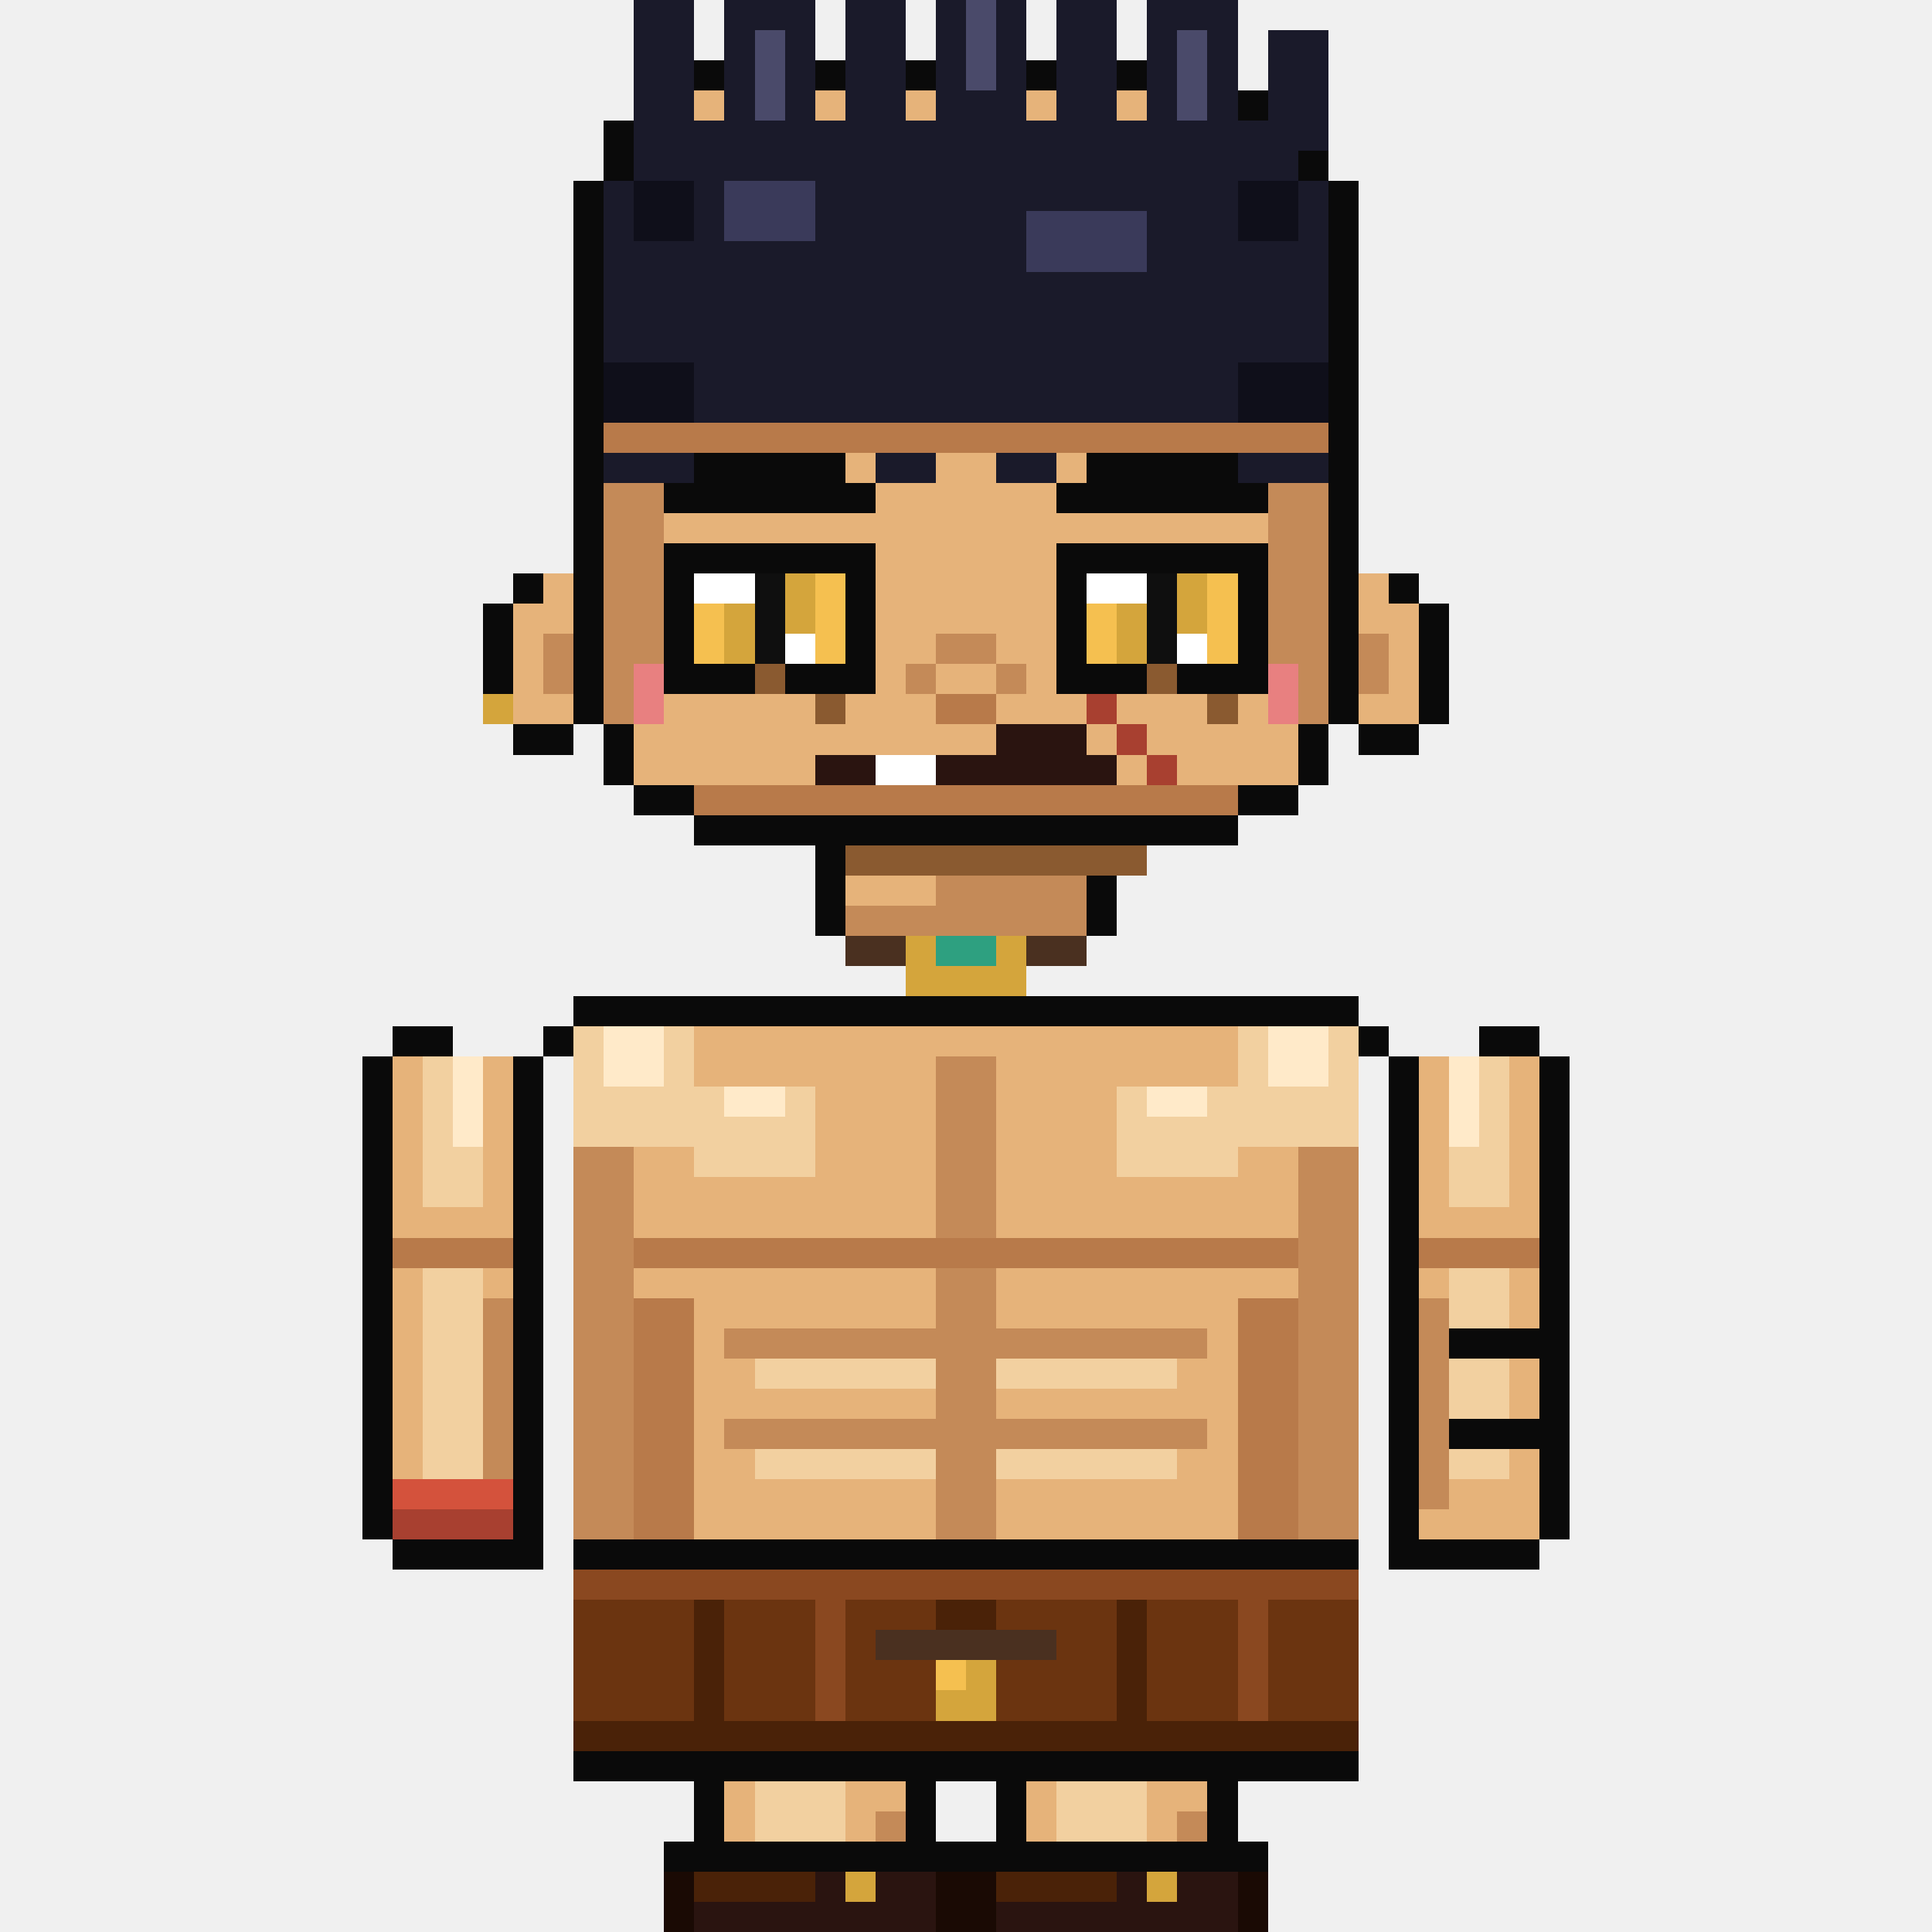
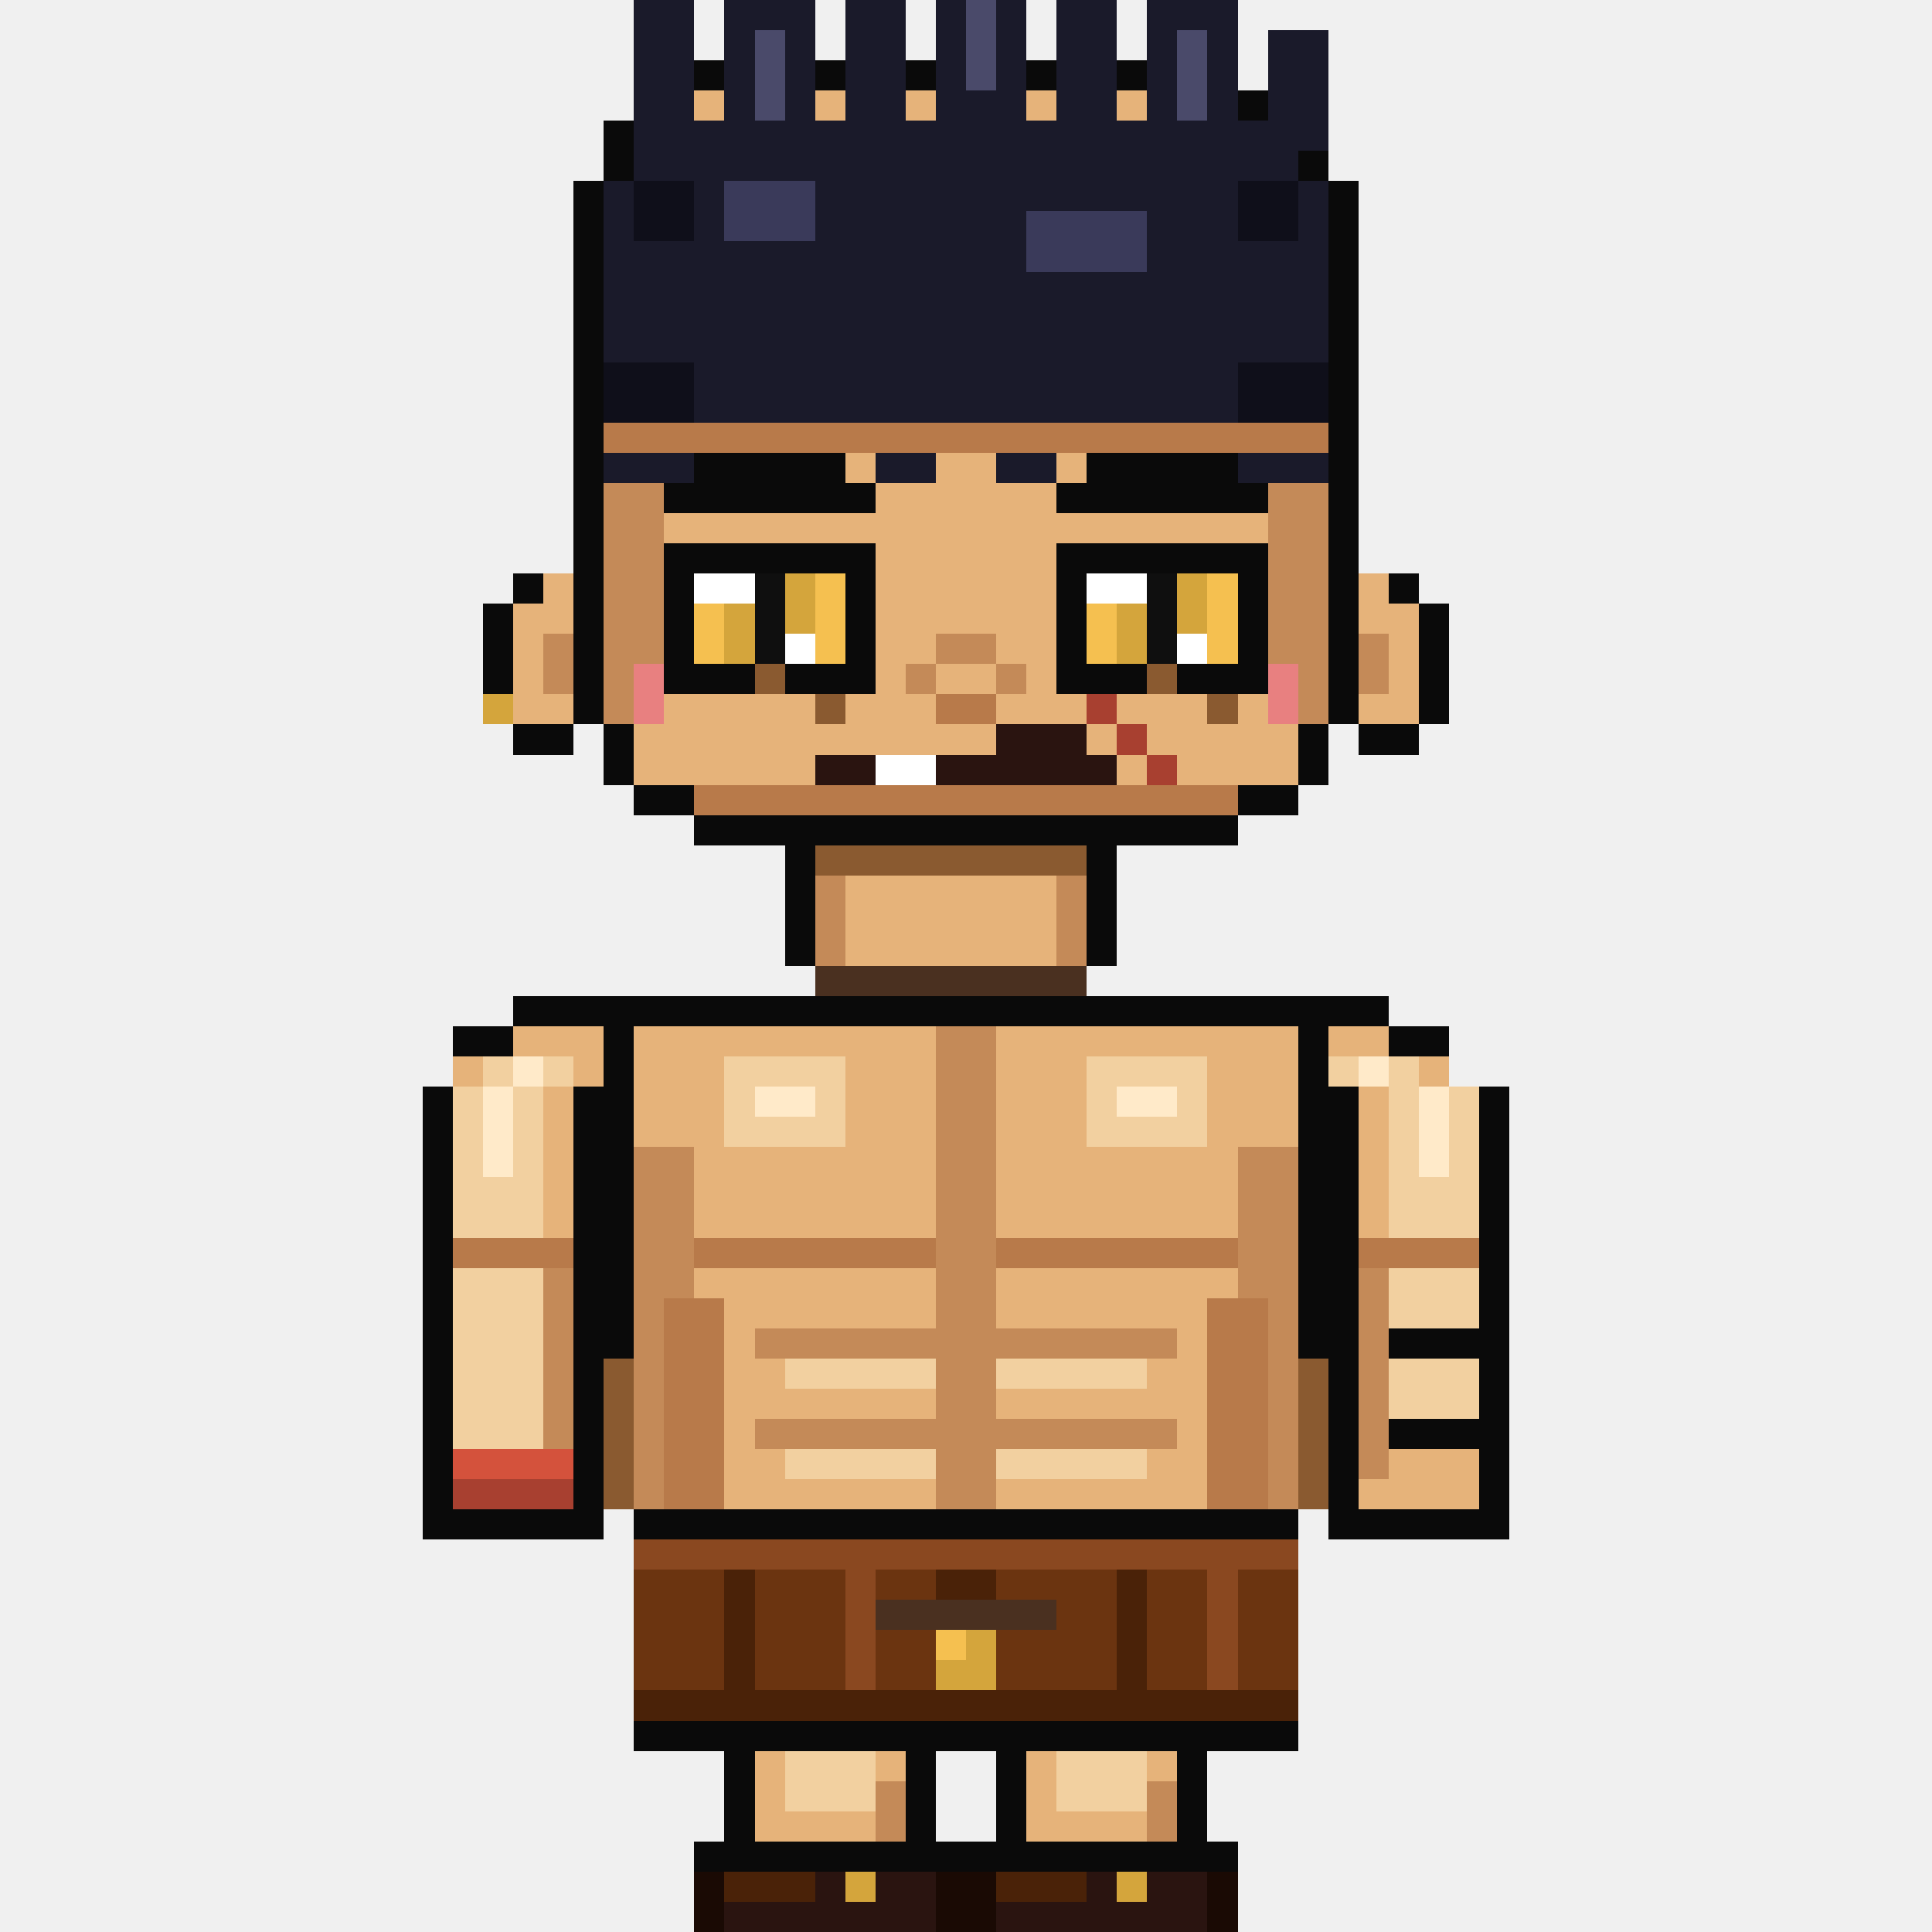
<svg xmlns="http://www.w3.org/2000/svg" viewBox="0 0 64 64" width="64" height="64" shape-rendering="crispEdges">
  <rect x="23" y="2" width="18" height="1" fill="#0a0a0a" />
  <rect x="21" y="3" width="2" height="1" fill="#0a0a0a" />
  <rect x="41" y="3" width="2" height="1" fill="#0a0a0a" />
  <rect x="20" y="4" width="1" height="2" fill="#0a0a0a" />
  <rect x="43" y="4" width="1" height="2" fill="#0a0a0a" />
  <rect x="19" y="6" width="1" height="18" fill="#0a0a0a" />
  <rect x="44" y="6" width="1" height="18" fill="#0a0a0a" />
  <rect x="20" y="24" width="1" height="2" fill="#0a0a0a" />
  <rect x="43" y="24" width="1" height="2" fill="#0a0a0a" />
  <rect x="21" y="26" width="2" height="1" fill="#0a0a0a" />
  <rect x="41" y="26" width="2" height="1" fill="#0a0a0a" />
  <rect x="23" y="27" width="18" height="1" fill="#0a0a0a" />
  <rect x="23" y="3" width="18" height="1" fill="#e6b37a" />
  <rect x="21" y="4" width="22" height="2" fill="#e6b37a" />
  <rect x="20" y="6" width="24" height="18" fill="#e6b37a" />
  <rect x="21" y="24" width="22" height="2" fill="#e6b37a" />
  <rect x="23" y="26" width="18" height="1" fill="#e6b37a" />
  <rect x="20" y="12" width="2" height="12" fill="#c48a58" />
  <rect x="42" y="12" width="2" height="12" fill="#c48a58" />
  <rect x="23" y="26" width="18" height="1" fill="#b87a4a" />
  <rect x="23" y="10" width="3" height="2" fill="#f2d0a0" />
  <rect x="38" y="10" width="3" height="2" fill="#f2d0a0" />
  <rect x="24" y="11" width="1" height="1" fill="#ffeac9" />
  <rect x="39" y="11" width="1" height="1" fill="#ffeac9" />
  <rect x="21" y="4" width="22" height="2" fill="#1a1a2a" />
  <rect x="20" y="6" width="24" height="8" fill="#1a1a2a" />
  <rect x="20" y="14" width="3" height="2" fill="#1a1a2a" />
  <rect x="24" y="14" width="2" height="3" fill="#1a1a2a" />
  <rect x="29" y="14" width="2" height="2" fill="#1a1a2a" />
  <rect x="33" y="14" width="2" height="2" fill="#1a1a2a" />
  <rect x="38" y="14" width="2" height="3" fill="#1a1a2a" />
  <rect x="41" y="14" width="3" height="2" fill="#1a1a2a" />
  <rect x="21" y="0" width="2" height="5" fill="#1a1a2a" />
  <rect x="24" y="-2" width="3" height="7" fill="#1a1a2a" />
  <rect x="28" y="0" width="2" height="5" fill="#1a1a2a" />
  <rect x="31" y="-2" width="3" height="7" fill="#1a1a2a" />
  <rect x="35" y="0" width="2" height="5" fill="#1a1a2a" />
  <rect x="38" y="-1" width="3" height="6" fill="#1a1a2a" />
  <rect x="42" y="1" width="2" height="4" fill="#1a1a2a" />
  <rect x="20" y="12" width="3" height="2" fill="#0f0f1a" />
  <rect x="41" y="12" width="3" height="2" fill="#0f0f1a" />
  <rect x="21" y="6" width="2" height="2" fill="#0f0f1a" />
  <rect x="41" y="6" width="2" height="2" fill="#0f0f1a" />
  <rect x="25" y="1" width="1" height="3" fill="#4a4a6a" />
  <rect x="32" y="0" width="1" height="3" fill="#4a4a6a" />
  <rect x="39" y="1" width="1" height="3" fill="#4a4a6a" />
  <rect x="24" y="6" width="3" height="2" fill="#3a3a5a" />
  <rect x="34" y="7" width="4" height="2" fill="#3a3a5a" />
  <rect x="20" y="14" width="24" height="1" fill="#b87a4a" />
  <rect x="22" y="16" width="7" height="1" fill="#0a0a0a" />
  <rect x="23" y="15" width="5" height="1" fill="#0a0a0a" />
  <rect x="35" y="16" width="7" height="1" fill="#0a0a0a" />
  <rect x="36" y="15" width="5" height="1" fill="#0a0a0a" />
  <rect x="22" y="18" width="7" height="1" fill="#0a0a0a" />
  <rect x="22" y="22" width="7" height="1" fill="#0a0a0a" />
  <rect x="22" y="19" width="1" height="3" fill="#0a0a0a" />
  <rect x="28" y="19" width="1" height="3" fill="#0a0a0a" />
  <rect x="23" y="19" width="5" height="3" fill="#ffffff" />
  <rect x="23" y="19" width="5" height="3" fill="#f5c050" />
  <rect x="24" y="19" width="3" height="3" fill="#d4a53c" />
  <rect x="25" y="19" width="1" height="3" fill="#0f0f0f" />
  <rect x="23" y="19" width="2" height="1" fill="#ffffff" />
  <rect x="26" y="21" width="1" height="1" fill="#ffffff" />
  <rect x="35" y="18" width="7" height="1" fill="#0a0a0a" />
  <rect x="35" y="22" width="7" height="1" fill="#0a0a0a" />
  <rect x="35" y="19" width="1" height="3" fill="#0a0a0a" />
  <rect x="41" y="19" width="1" height="3" fill="#0a0a0a" />
  <rect x="36" y="19" width="5" height="3" fill="#ffffff" />
  <rect x="36" y="19" width="5" height="3" fill="#f5c050" />
  <rect x="37" y="19" width="3" height="3" fill="#d4a53c" />
  <rect x="38" y="19" width="1" height="3" fill="#0f0f0f" />
  <rect x="36" y="19" width="2" height="1" fill="#ffffff" />
  <rect x="39" y="21" width="1" height="1" fill="#ffffff" />
  <rect x="36" y="23" width="1" height="1" fill="#a84030" />
  <rect x="37" y="24" width="1" height="1" fill="#a84030" />
  <rect x="38" y="25" width="1" height="1" fill="#a84030" />
  <rect x="31" y="21" width="2" height="1" fill="#c48a58" />
  <rect x="30" y="22" width="1" height="1" fill="#c48a58" />
  <rect x="33" y="22" width="1" height="1" fill="#c48a58" />
  <rect x="31" y="23" width="2" height="1" fill="#b87a4a" />
  <rect x="27" y="25" width="10" height="1" fill="#2a1410" />
  <rect x="33" y="24" width="3" height="1" fill="#2a1410" />
  <rect x="29" y="25" width="2" height="1" fill="#ffffff" />
  <rect x="21" y="22" width="1" height="2" fill="#e88080" />
  <rect x="42" y="22" width="1" height="2" fill="#e88080" />
  <rect x="25" y="22" width="1" height="1" fill="#8a5a30" />
  <rect x="27" y="23" width="1" height="1" fill="#8a5a30" />
  <rect x="38" y="22" width="1" height="1" fill="#8a5a30" />
  <rect x="40" y="23" width="1" height="1" fill="#8a5a30" />
  <rect x="17" y="19" width="2" height="5" fill="#e6b37a" />
  <rect x="16" y="20" width="1" height="4" fill="#0a0a0a" />
  <rect x="17" y="19" width="1" height="1" fill="#0a0a0a" />
  <rect x="17" y="24" width="2" height="1" fill="#0a0a0a" />
  <rect x="18" y="21" width="1" height="2" fill="#c48a58" />
  <rect x="16" y="23" width="1" height="1" fill="#d4a53c" />
  <rect x="45" y="19" width="2" height="5" fill="#e6b37a" />
  <rect x="47" y="20" width="1" height="4" fill="#0a0a0a" />
  <rect x="46" y="19" width="1" height="1" fill="#0a0a0a" />
  <rect x="45" y="24" width="2" height="1" fill="#0a0a0a" />
  <rect x="45" y="21" width="1" height="2" fill="#c48a58" />
-   <rect x="27" y="28" width="10" height="3" fill="#c48a58" />
-   <rect x="27" y="28" width="1" height="3" fill="#0a0a0a" />
-   <rect x="36" y="28" width="1" height="3" fill="#0a0a0a" />
-   <rect x="28" y="28" width="3" height="2" fill="#e6b37a" />
-   <rect x="28" y="28" width="10" height="1" fill="#8a5a30" />
-   <rect x="28" y="31" width="8" height="1" fill="#4a3020" />
-   <rect x="30" y="31" width="4" height="2" fill="#d4a53c" />
-   <rect x="31" y="31" width="2" height="1" fill="#2ea080" />
-   <rect x="19" y="33" width="2" height="1" fill="#0a0a0a" />
-   <rect x="43" y="33" width="2" height="1" fill="#0a0a0a" />
-   <rect x="18" y="34" width="1" height="1" fill="#0a0a0a" />
-   <rect x="45" y="34" width="1" height="1" fill="#0a0a0a" />
-   <rect x="17" y="35" width="1" height="16" fill="#0a0a0a" />
-   <rect x="46" y="35" width="1" height="16" fill="#0a0a0a" />
-   <rect x="21" y="33" width="22" height="1" fill="#0a0a0a" />
-   <rect x="19" y="51" width="26" height="1" fill="#0a0a0a" />
-   <rect x="19" y="34" width="26" height="17" fill="#e6b37a" />
-   <rect x="19" y="34" width="4" height="4" fill="#f2d0a0" />
-   <rect x="41" y="34" width="4" height="4" fill="#f2d0a0" />
-   <rect x="20" y="34" width="2" height="2" fill="#ffeac9" />
-   <rect x="42" y="34" width="2" height="2" fill="#ffeac9" />
-   <rect x="31" y="35" width="2" height="8" fill="#c48a58" />
-   <rect x="21" y="41" width="22" height="1" fill="#b87a4a" />
-   <rect x="23" y="36" width="4" height="3" fill="#f2d0a0" />
-   <rect x="37" y="36" width="4" height="3" fill="#f2d0a0" />
-   <rect x="24" y="36" width="2" height="1" fill="#ffeac9" />
-   <rect x="38" y="36" width="2" height="1" fill="#ffeac9" />
-   <rect x="19" y="38" width="2" height="13" fill="#c48a58" />
-   <rect x="43" y="38" width="2" height="13" fill="#c48a58" />
-   <rect x="24" y="44" width="16" height="1" fill="#c48a58" />
-   <rect x="24" y="47" width="16" height="1" fill="#c48a58" />
-   <rect x="31" y="42" width="2" height="9" fill="#c48a58" />
-   <rect x="25" y="45" width="6" height="1" fill="#f2d0a0" />
-   <rect x="33" y="45" width="6" height="1" fill="#f2d0a0" />
-   <rect x="25" y="48" width="6" height="1" fill="#f2d0a0" />
-   <rect x="33" y="48" width="6" height="1" fill="#f2d0a0" />
-   <rect x="21" y="43" width="2" height="8" fill="#b87a4a" />
-   <rect x="41" y="43" width="2" height="8" fill="#b87a4a" />
-   <rect x="13" y="34" width="2" height="1" fill="#0a0a0a" />
-   <rect x="12" y="35" width="1" height="16" fill="#0a0a0a" />
-   <rect x="17" y="35" width="1" height="16" fill="#0a0a0a" />
-   <rect x="13" y="51" width="5" height="1" fill="#0a0a0a" />
-   <rect x="13" y="35" width="4" height="16" fill="#e6b37a" />
-   <rect x="14" y="35" width="2" height="5" fill="#f2d0a0" />
-   <rect x="15" y="35" width="1" height="3" fill="#ffeac9" />
-   <rect x="13" y="41" width="4" height="1" fill="#b87a4a" />
-   <rect x="14" y="42" width="2" height="7" fill="#f2d0a0" />
-   <rect x="16" y="43" width="1" height="7" fill="#c48a58" />
-   <rect x="13" y="49" width="4" height="2" fill="#a84030" />
-   <rect x="13" y="49" width="4" height="1" fill="#d4523c" />
-   <rect x="49" y="34" width="2" height="1" fill="#0a0a0a" />
-   <rect x="46" y="35" width="1" height="16" fill="#0a0a0a" />
-   <rect x="51" y="35" width="1" height="16" fill="#0a0a0a" />
-   <rect x="46" y="51" width="5" height="1" fill="#0a0a0a" />
-   <rect x="47" y="35" width="4" height="16" fill="#e6b37a" />
-   <rect x="48" y="35" width="2" height="5" fill="#f2d0a0" />
-   <rect x="48" y="35" width="1" height="3" fill="#ffeac9" />
-   <rect x="47" y="41" width="4" height="1" fill="#b87a4a" />
-   <rect x="48" y="42" width="2" height="7" fill="#f2d0a0" />
-   <rect x="47" y="43" width="1" height="7" fill="#c48a58" />
-   <rect x="48" y="44" width="3" height="1" fill="#0a0a0a" />
-   <rect x="48" y="47" width="3" height="1" fill="#0a0a0a" />
-   <rect x="19" y="52" width="26" height="6" fill="#6b3410" />
-   <rect x="19" y="52" width="26" height="1" fill="#0a0a0a" />
-   <rect x="19" y="58" width="26" height="1" fill="#0a0a0a" />
-   <rect x="19" y="52" width="26" height="1" fill="#8a4820" />
-   <rect x="19" y="57" width="26" height="1" fill="#4a2208" />
-   <rect x="31" y="53" width="2" height="5" fill="#4a2208" />
-   <rect x="29" y="54" width="6" height="1" fill="#4a3020" />
-   <rect x="31" y="55" width="2" height="2" fill="#d4a53c" />
-   <rect x="31" y="55" width="1" height="1" fill="#f5c050" />
-   <rect x="23" y="53" width="1" height="4" fill="#4a2208" />
-   <rect x="27" y="53" width="1" height="4" fill="#8a4820" />
-   <rect x="37" y="53" width="1" height="4" fill="#4a2208" />
-   <rect x="41" y="53" width="1" height="4" fill="#8a4820" />
-   <rect x="23" y="59" width="1" height="2" fill="#0a0a0a" />
-   <rect x="30" y="59" width="1" height="2" fill="#0a0a0a" />
-   <rect x="24" y="59" width="6" height="2" fill="#e6b37a" />
-   <rect x="25" y="59" width="3" height="2" fill="#f2d0a0" />
-   <rect x="29" y="60" width="1" height="1" fill="#c48a58" />
-   <rect x="33" y="59" width="1" height="2" fill="#0a0a0a" />
-   <rect x="40" y="59" width="1" height="2" fill="#0a0a0a" />
-   <rect x="34" y="59" width="6" height="2" fill="#e6b37a" />
-   <rect x="35" y="59" width="3" height="2" fill="#f2d0a0" />
-   <rect x="39" y="60" width="1" height="1" fill="#c48a58" />
-   <rect x="22" y="61" width="10" height="3" fill="#1a0a04" />
-   <rect x="22" y="61" width="10" height="1" fill="#0a0a0a" />
-   <rect x="23" y="62" width="8" height="2" fill="#2a1410" />
-   <rect x="23" y="62" width="4" height="1" fill="#4a2208" />
+   <rect x="27" y="28" width="9" height="4" fill="#e6b37a" />
+   <rect x="26" y="28" width="1" height="4" fill="#0a0a0a" />
+   <rect x="36" y="28" width="1" height="4" fill="#0a0a0a" />
+   <rect x="27" y="28" width="1" height="4" fill="#c48a58" />
+   <rect x="35" y="28" width="1" height="4" fill="#c48a58" />
+   <rect x="27" y="28" width="9" height="1" fill="#8a5a30" />
+   <rect x="27" y="32" width="9" height="1" fill="#4a3020" />
+   <rect x="30" y="33" width="3" height="2" fill="#d4a53c" />
+   <rect x="30" y="33" width="3" height="1" fill="#f5c050" />
+   <rect x="31" y="33" width="1" height="1" fill="#2ea080" />
+   <rect x="17" y="33" width="4" height="1" fill="#0a0a0a" />
+   <rect x="42" y="33" width="4" height="1" fill="#0a0a0a" />
+   <rect x="15" y="34" width="2" height="1" fill="#0a0a0a" />
+   <rect x="46" y="34" width="2" height="1" fill="#0a0a0a" />
+   <rect x="15" y="35" width="5" height="4" fill="#e6b37a" />
+   <rect x="43" y="35" width="5" height="4" fill="#e6b37a" />
+   <rect x="17" y="34" width="4" height="1" fill="#e6b37a" />
+   <rect x="42" y="34" width="4" height="1" fill="#e6b37a" />
+   <rect x="16" y="35" width="3" height="2" fill="#f2d0a0" />
+   <rect x="44" y="35" width="3" height="2" fill="#f2d0a0" />
+   <rect x="17" y="35" width="1" height="1" fill="#ffeac9" />
+   <rect x="45" y="35" width="1" height="1" fill="#ffeac9" />
+   <rect x="21" y="33" width="21" height="1" fill="#0a0a0a" />
+   <rect x="20" y="34" width="1" height="16" fill="#0a0a0a" />
+   <rect x="43" y="34" width="1" height="16" fill="#0a0a0a" />
+   <rect x="21" y="50" width="22" height="1" fill="#0a0a0a" />
+   <rect x="21" y="34" width="22" height="16" fill="#e6b37a" />
+   <rect x="20" y="45" width="1" height="5" fill="#8a5a30" />
+   <rect x="43" y="45" width="1" height="5" fill="#8a5a30" />
+   <rect x="31" y="34" width="2" height="8" fill="#c48a58" />
+   <rect x="22" y="41" width="9" height="1" fill="#b87a4a" />
+   <rect x="33" y="41" width="9" height="1" fill="#b87a4a" />
+   <rect x="24" y="35" width="4" height="3" fill="#f2d0a0" />
+   <rect x="36" y="35" width="4" height="3" fill="#f2d0a0" />
+   <rect x="25" y="36" width="2" height="1" fill="#ffeac9" />
+   <rect x="37" y="36" width="2" height="1" fill="#ffeac9" />
+   <rect x="21" y="38" width="2" height="12" fill="#c48a58" />
+   <rect x="41" y="38" width="2" height="12" fill="#c48a58" />
+   <rect x="25" y="44" width="14" height="1" fill="#c48a58" />
+   <rect x="25" y="47" width="14" height="1" fill="#c48a58" />
+   <rect x="31" y="42" width="2" height="8" fill="#c48a58" />
+   <rect x="26" y="45" width="5" height="1" fill="#f2d0a0" />
+   <rect x="33" y="45" width="5" height="1" fill="#f2d0a0" />
+   <rect x="26" y="48" width="5" height="1" fill="#f2d0a0" />
+   <rect x="33" y="48" width="5" height="1" fill="#f2d0a0" />
+   <rect x="22" y="43" width="2" height="7" fill="#b87a4a" />
+   <rect x="40" y="43" width="2" height="7" fill="#b87a4a" />
+   <rect x="14" y="36" width="1" height="14" fill="#0a0a0a" />
+   <rect x="19" y="36" width="1" height="14" fill="#0a0a0a" />
+   <rect x="14" y="50" width="6" height="1" fill="#0a0a0a" />
+   <rect x="15" y="36" width="4" height="14" fill="#e6b37a" />
+   <rect x="15" y="36" width="3" height="5" fill="#f2d0a0" />
+   <rect x="16" y="36" width="1" height="3" fill="#ffeac9" />
+   <rect x="15" y="41" width="4" height="1" fill="#b87a4a" />
+   <rect x="15" y="42" width="3" height="6" fill="#f2d0a0" />
+   <rect x="18" y="42" width="1" height="7" fill="#c48a58" />
+   <rect x="15" y="48" width="4" height="2" fill="#a84030" />
+   <rect x="15" y="48" width="4" height="1" fill="#d4523c" />
+   <rect x="44" y="36" width="1" height="14" fill="#0a0a0a" />
+   <rect x="49" y="36" width="1" height="14" fill="#0a0a0a" />
+   <rect x="44" y="50" width="6" height="1" fill="#0a0a0a" />
+   <rect x="45" y="36" width="4" height="14" fill="#e6b37a" />
+   <rect x="46" y="36" width="3" height="5" fill="#f2d0a0" />
+   <rect x="47" y="36" width="1" height="3" fill="#ffeac9" />
+   <rect x="45" y="41" width="4" height="1" fill="#b87a4a" />
+   <rect x="46" y="42" width="3" height="6" fill="#f2d0a0" />
+   <rect x="45" y="42" width="1" height="7" fill="#c48a58" />
+   <rect x="46" y="44" width="3" height="1" fill="#0a0a0a" />
+   <rect x="46" y="47" width="3" height="1" fill="#0a0a0a" />
+   <rect x="21" y="51" width="22" height="6" fill="#6b3410" />
+   <rect x="21" y="51" width="22" height="1" fill="#0a0a0a" />
+   <rect x="21" y="57" width="22" height="1" fill="#0a0a0a" />
+   <rect x="21" y="51" width="22" height="1" fill="#8a4820" />
+   <rect x="21" y="56" width="22" height="1" fill="#4a2208" />
+   <rect x="31" y="52" width="2" height="5" fill="#4a2208" />
+   <rect x="29" y="53" width="6" height="1" fill="#4a3020" />
+   <rect x="31" y="54" width="2" height="2" fill="#d4a53c" />
+   <rect x="31" y="54" width="1" height="1" fill="#f5c050" />
+   <rect x="24" y="52" width="1" height="4" fill="#4a2208" />
+   <rect x="28" y="52" width="1" height="4" fill="#8a4820" />
+   <rect x="37" y="52" width="1" height="4" fill="#4a2208" />
+   <rect x="40" y="52" width="1" height="4" fill="#8a4820" />
+   <rect x="24" y="58" width="1" height="3" fill="#0a0a0a" />
+   <rect x="30" y="58" width="1" height="3" fill="#0a0a0a" />
+   <rect x="25" y="58" width="5" height="3" fill="#e6b37a" />
+   <rect x="26" y="58" width="3" height="2" fill="#f2d0a0" />
+   <rect x="29" y="59" width="1" height="2" fill="#c48a58" />
+   <rect x="33" y="58" width="1" height="3" fill="#0a0a0a" />
+   <rect x="39" y="58" width="1" height="3" fill="#0a0a0a" />
+   <rect x="34" y="58" width="5" height="3" fill="#e6b37a" />
+   <rect x="35" y="58" width="3" height="2" fill="#f2d0a0" />
+   <rect x="38" y="59" width="1" height="2" fill="#c48a58" />
+   <rect x="23" y="61" width="9" height="3" fill="#1a0a04" />
+   <rect x="23" y="61" width="9" height="1" fill="#0a0a0a" />
+   <rect x="24" y="62" width="7" height="2" fill="#2a1410" />
+   <rect x="24" y="62" width="3" height="1" fill="#4a2208" />
  <rect x="28" y="62" width="1" height="1" fill="#d4a53c" />
-   <rect x="32" y="61" width="10" height="3" fill="#1a0a04" />
-   <rect x="32" y="61" width="10" height="1" fill="#0a0a0a" />
-   <rect x="33" y="62" width="8" height="2" fill="#2a1410" />
-   <rect x="33" y="62" width="4" height="1" fill="#4a2208" />
-   <rect x="38" y="62" width="1" height="1" fill="#d4a53c" />
+   <rect x="32" y="61" width="9" height="3" fill="#1a0a04" />
+   <rect x="32" y="61" width="9" height="1" fill="#0a0a0a" />
+   <rect x="33" y="62" width="7" height="2" fill="#2a1410" />
+   <rect x="33" y="62" width="3" height="1" fill="#4a2208" />
+   <rect x="37" y="62" width="1" height="1" fill="#d4a53c" />
</svg>
